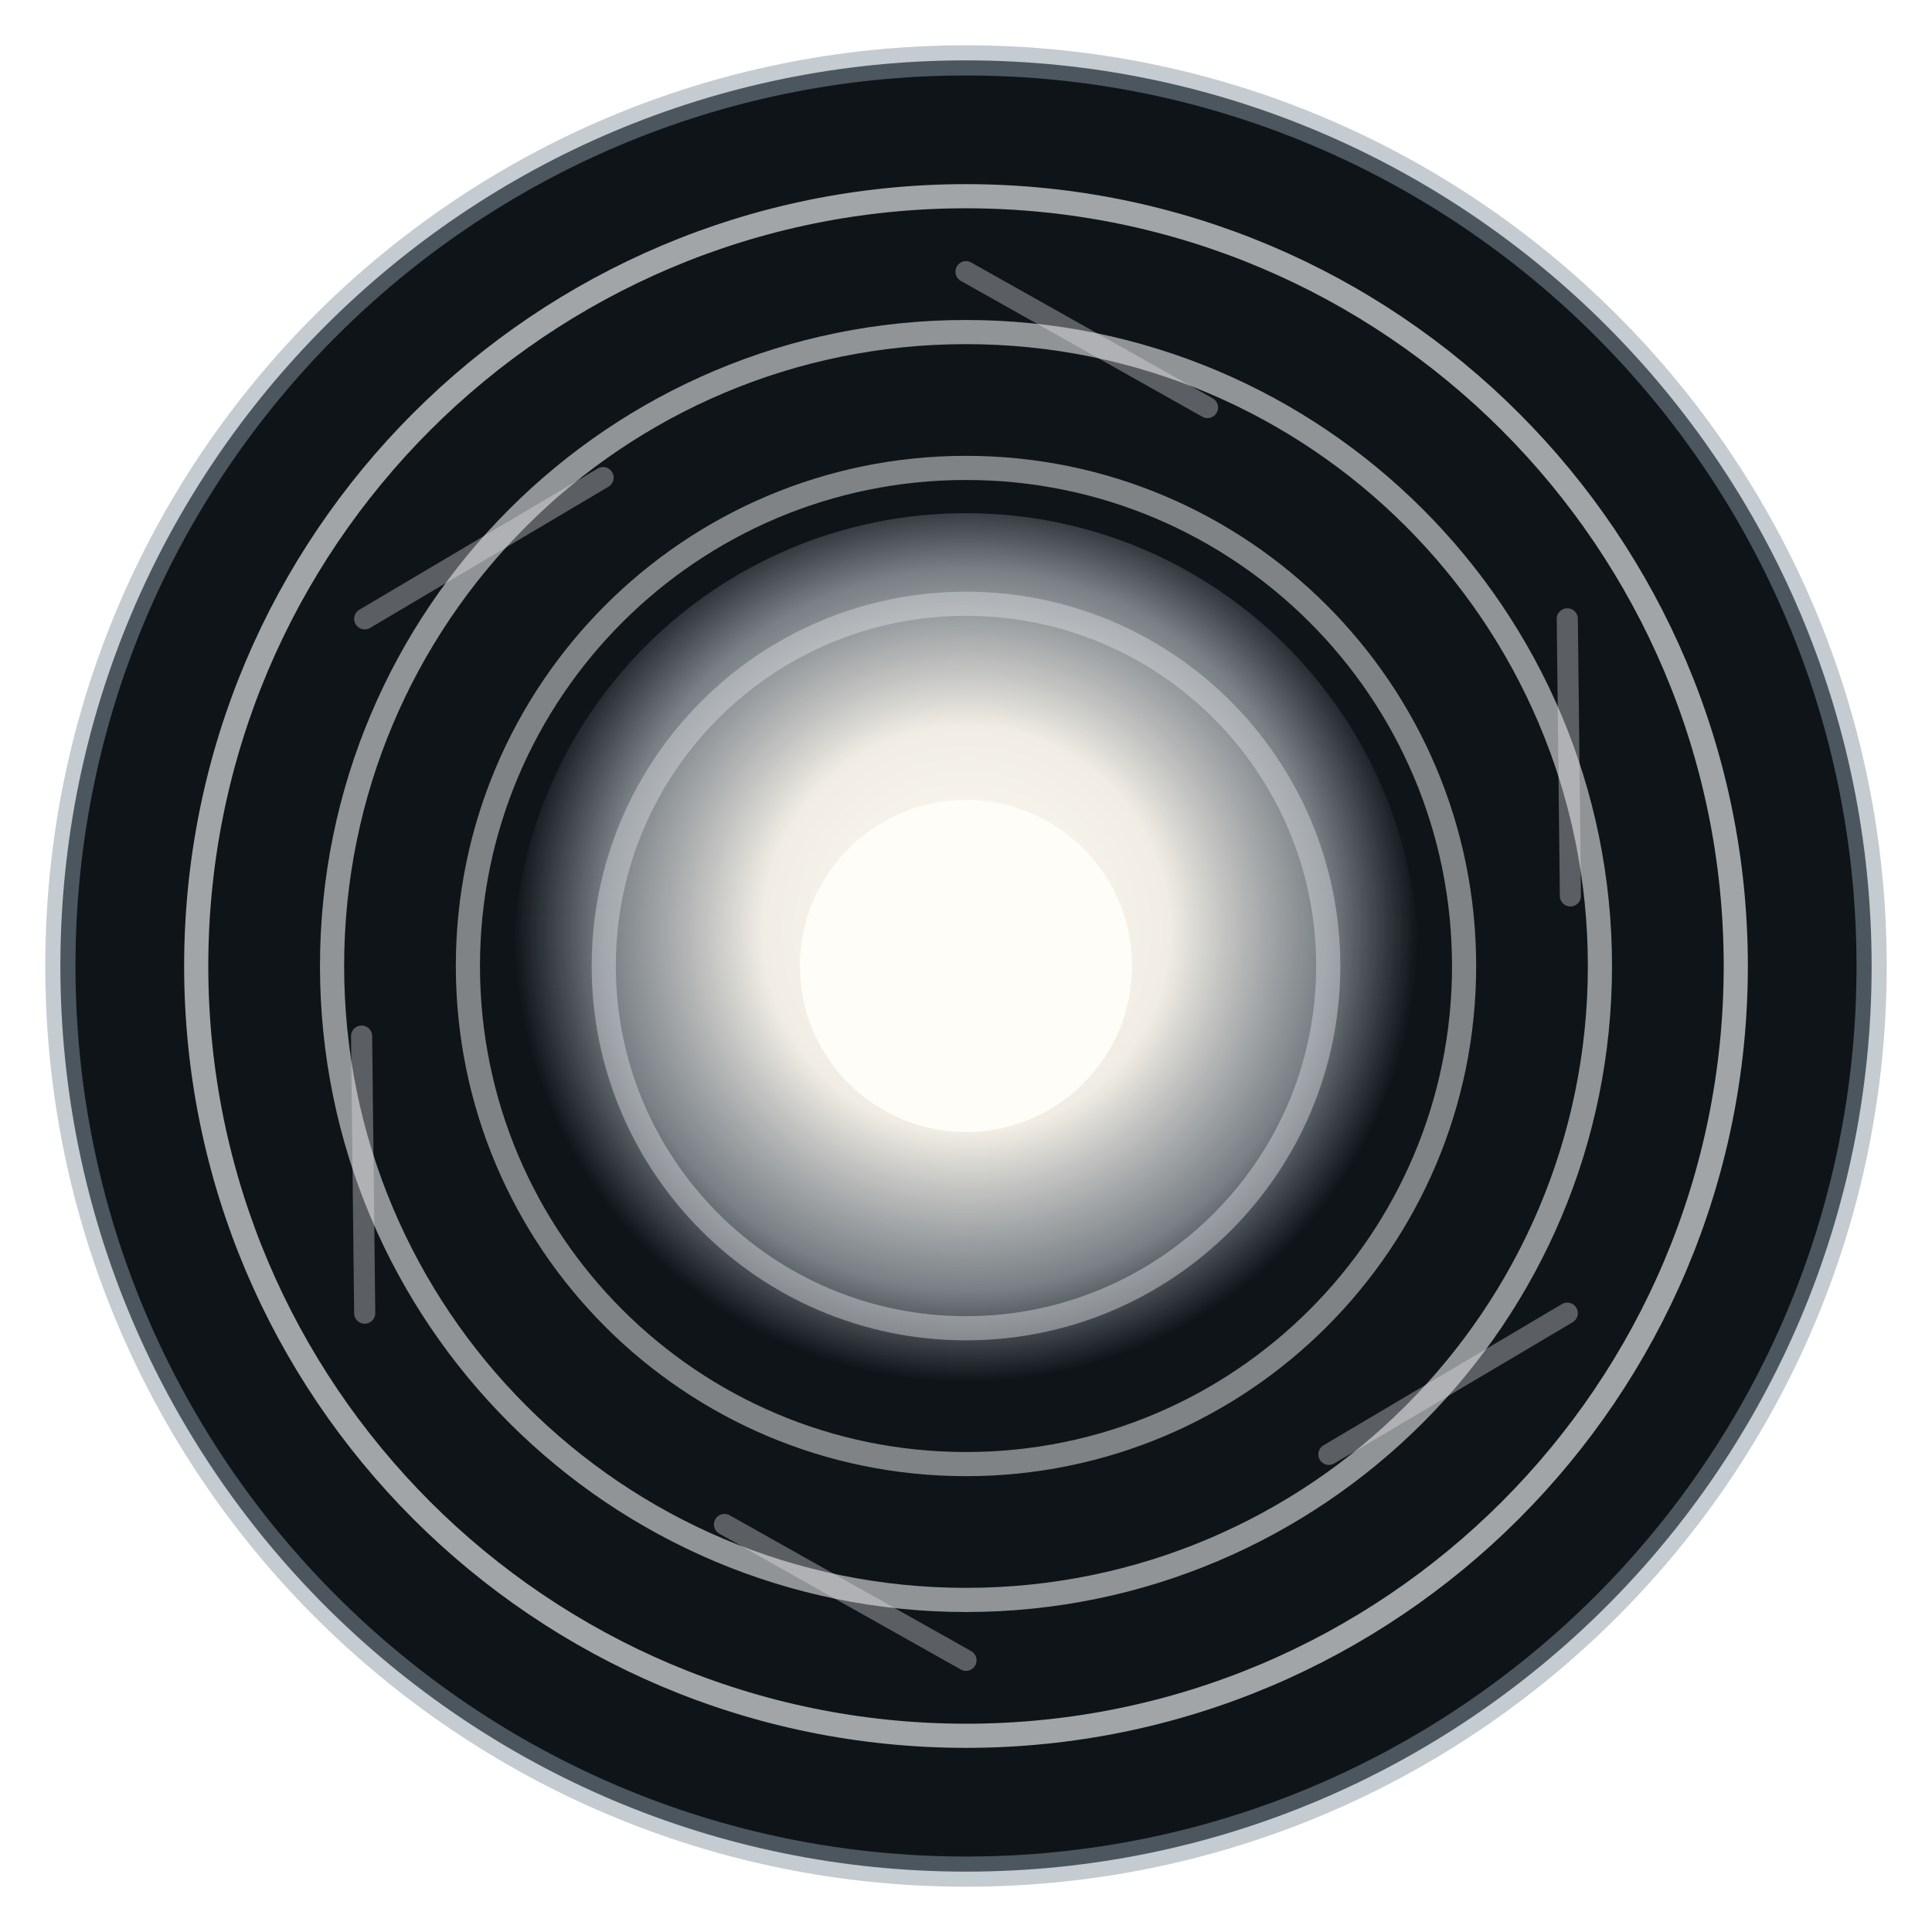
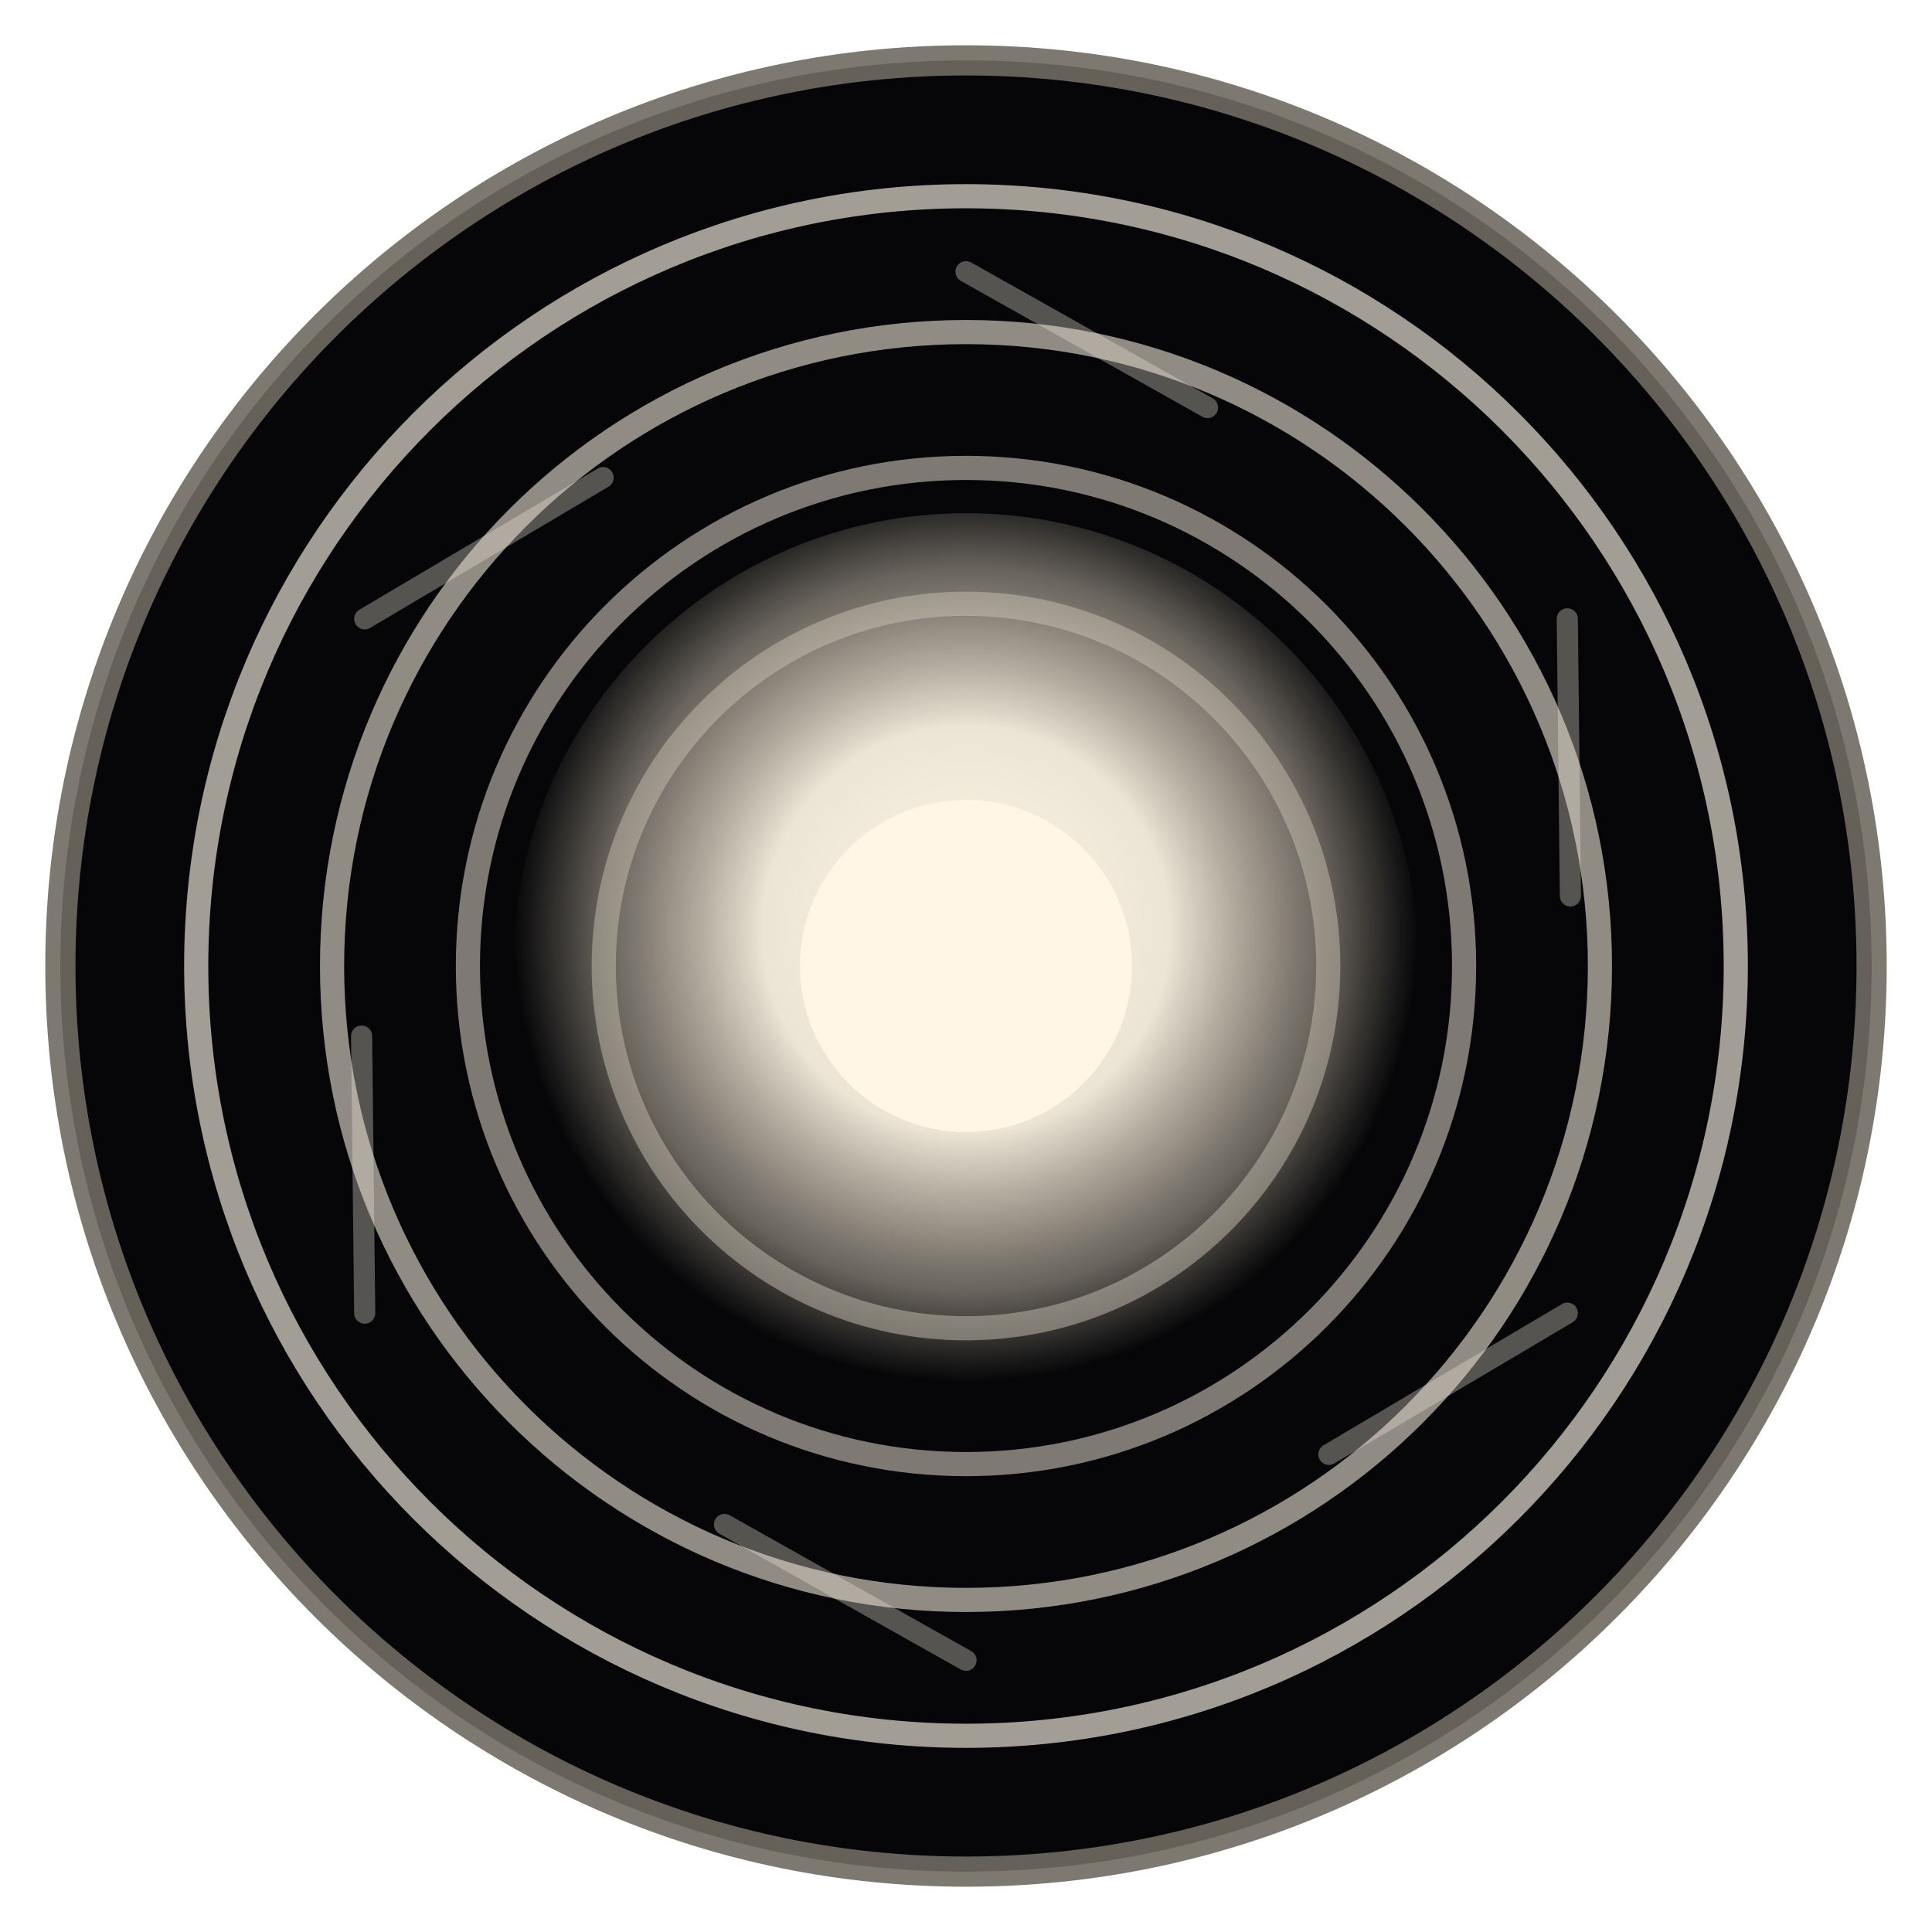
<svg xmlns="http://www.w3.org/2000/svg" viewBox="0 0 128 128" width="128" height="128">
  <defs>
    <radialGradient id="orb" cx="0.5" cy="0.46" r="0.5">
-       <stop offset="0" stop-color="#fffdf7" />
-       <stop offset="0.45" stop-color="#f1ede4" />
-       <stop offset="0.8" stop-color="#cfd6dc" stop-opacity="0.55" />
-       <stop offset="1" stop-color="#cfd6dc" stop-opacity="0" />
+       <stop offset="0" stop-color="#fff6e6" />
+       <stop offset="0.45" stop-color="#ece5d6" />
+       <stop offset="0.8" stop-color="#b8b0a0" stop-opacity="0.55" />
+       <stop offset="1" stop-color="#b8b0a0" stop-opacity="0" />
    </radialGradient>
  </defs>
-   <circle cx="64" cy="64" r="60" fill="#0f1419" stroke="#8b98a5" stroke-opacity="0.5" stroke-width="2" />
-   <circle cx="64" cy="64" r="24" fill="none" stroke="#e7e9ea" stroke-opacity="0.44" stroke-width="1.6" />
-   <circle cx="64" cy="64" r="33" fill="none" stroke="#e7e9ea" stroke-opacity="0.52" stroke-width="1.6" />
-   <circle cx="64" cy="64" r="42" fill="none" stroke="#e7e9ea" stroke-opacity="0.60" stroke-width="1.6" />
-   <circle cx="64" cy="64" r="51" fill="none" stroke="#e7e9ea" stroke-opacity="0.68" stroke-width="1.6" />
-   <line x1="64" y1="18" x2="80" y2="27" stroke="#e7e9ea" stroke-opacity="0.35" stroke-width="1.4" stroke-linecap="round" transform="rotate(0 64 64)" />
-   <line x1="64" y1="18" x2="80" y2="27" stroke="#e7e9ea" stroke-opacity="0.35" stroke-width="1.4" stroke-linecap="round" transform="rotate(60 64 64)" />
-   <line x1="64" y1="18" x2="80" y2="27" stroke="#e7e9ea" stroke-opacity="0.35" stroke-width="1.4" stroke-linecap="round" transform="rotate(120 64 64)" />
-   <line x1="64" y1="18" x2="80" y2="27" stroke="#e7e9ea" stroke-opacity="0.35" stroke-width="1.4" stroke-linecap="round" transform="rotate(180 64 64)" />
-   <line x1="64" y1="18" x2="80" y2="27" stroke="#e7e9ea" stroke-opacity="0.35" stroke-width="1.4" stroke-linecap="round" transform="rotate(240 64 64)" />
-   <line x1="64" y1="18" x2="80" y2="27" stroke="#e7e9ea" stroke-opacity="0.35" stroke-width="1.4" stroke-linecap="round" transform="rotate(300 64 64)" />
+   <circle cx="64" cy="64" r="60" fill="#060608" stroke="#6f6a61" stroke-opacity="0.9" stroke-width="2" />
+   <circle cx="64" cy="64" r="24" fill="none" stroke="#ece5d6" stroke-opacity="0.44" stroke-width="1.6" />
+   <circle cx="64" cy="64" r="33" fill="none" stroke="#ece5d6" stroke-opacity="0.52" stroke-width="1.6" />
+   <circle cx="64" cy="64" r="42" fill="none" stroke="#ece5d6" stroke-opacity="0.60" stroke-width="1.6" />
+   <circle cx="64" cy="64" r="51" fill="none" stroke="#ece5d6" stroke-opacity="0.68" stroke-width="1.6" />
+   <line x1="64" y1="18" x2="80" y2="27" stroke="#ece5d6" stroke-opacity="0.35" stroke-width="1.4" stroke-linecap="round" transform="rotate(0 64 64)" />
+   <line x1="64" y1="18" x2="80" y2="27" stroke="#ece5d6" stroke-opacity="0.35" stroke-width="1.4" stroke-linecap="round" transform="rotate(60 64 64)" />
+   <line x1="64" y1="18" x2="80" y2="27" stroke="#ece5d6" stroke-opacity="0.35" stroke-width="1.4" stroke-linecap="round" transform="rotate(120 64 64)" />
+   <line x1="64" y1="18" x2="80" y2="27" stroke="#ece5d6" stroke-opacity="0.35" stroke-width="1.4" stroke-linecap="round" transform="rotate(180 64 64)" />
+   <line x1="64" y1="18" x2="80" y2="27" stroke="#ece5d6" stroke-opacity="0.35" stroke-width="1.4" stroke-linecap="round" transform="rotate(240 64 64)" />
+   <line x1="64" y1="18" x2="80" y2="27" stroke="#ece5d6" stroke-opacity="0.35" stroke-width="1.4" stroke-linecap="round" transform="rotate(300 64 64)" />
  <circle cx="64" cy="64" r="30" fill="url(#orb)" />
-   <circle cx="64" cy="64" r="11" fill="#fffdf7" />
+   <circle cx="64" cy="64" r="11" fill="#fff6e6" />
</svg>
